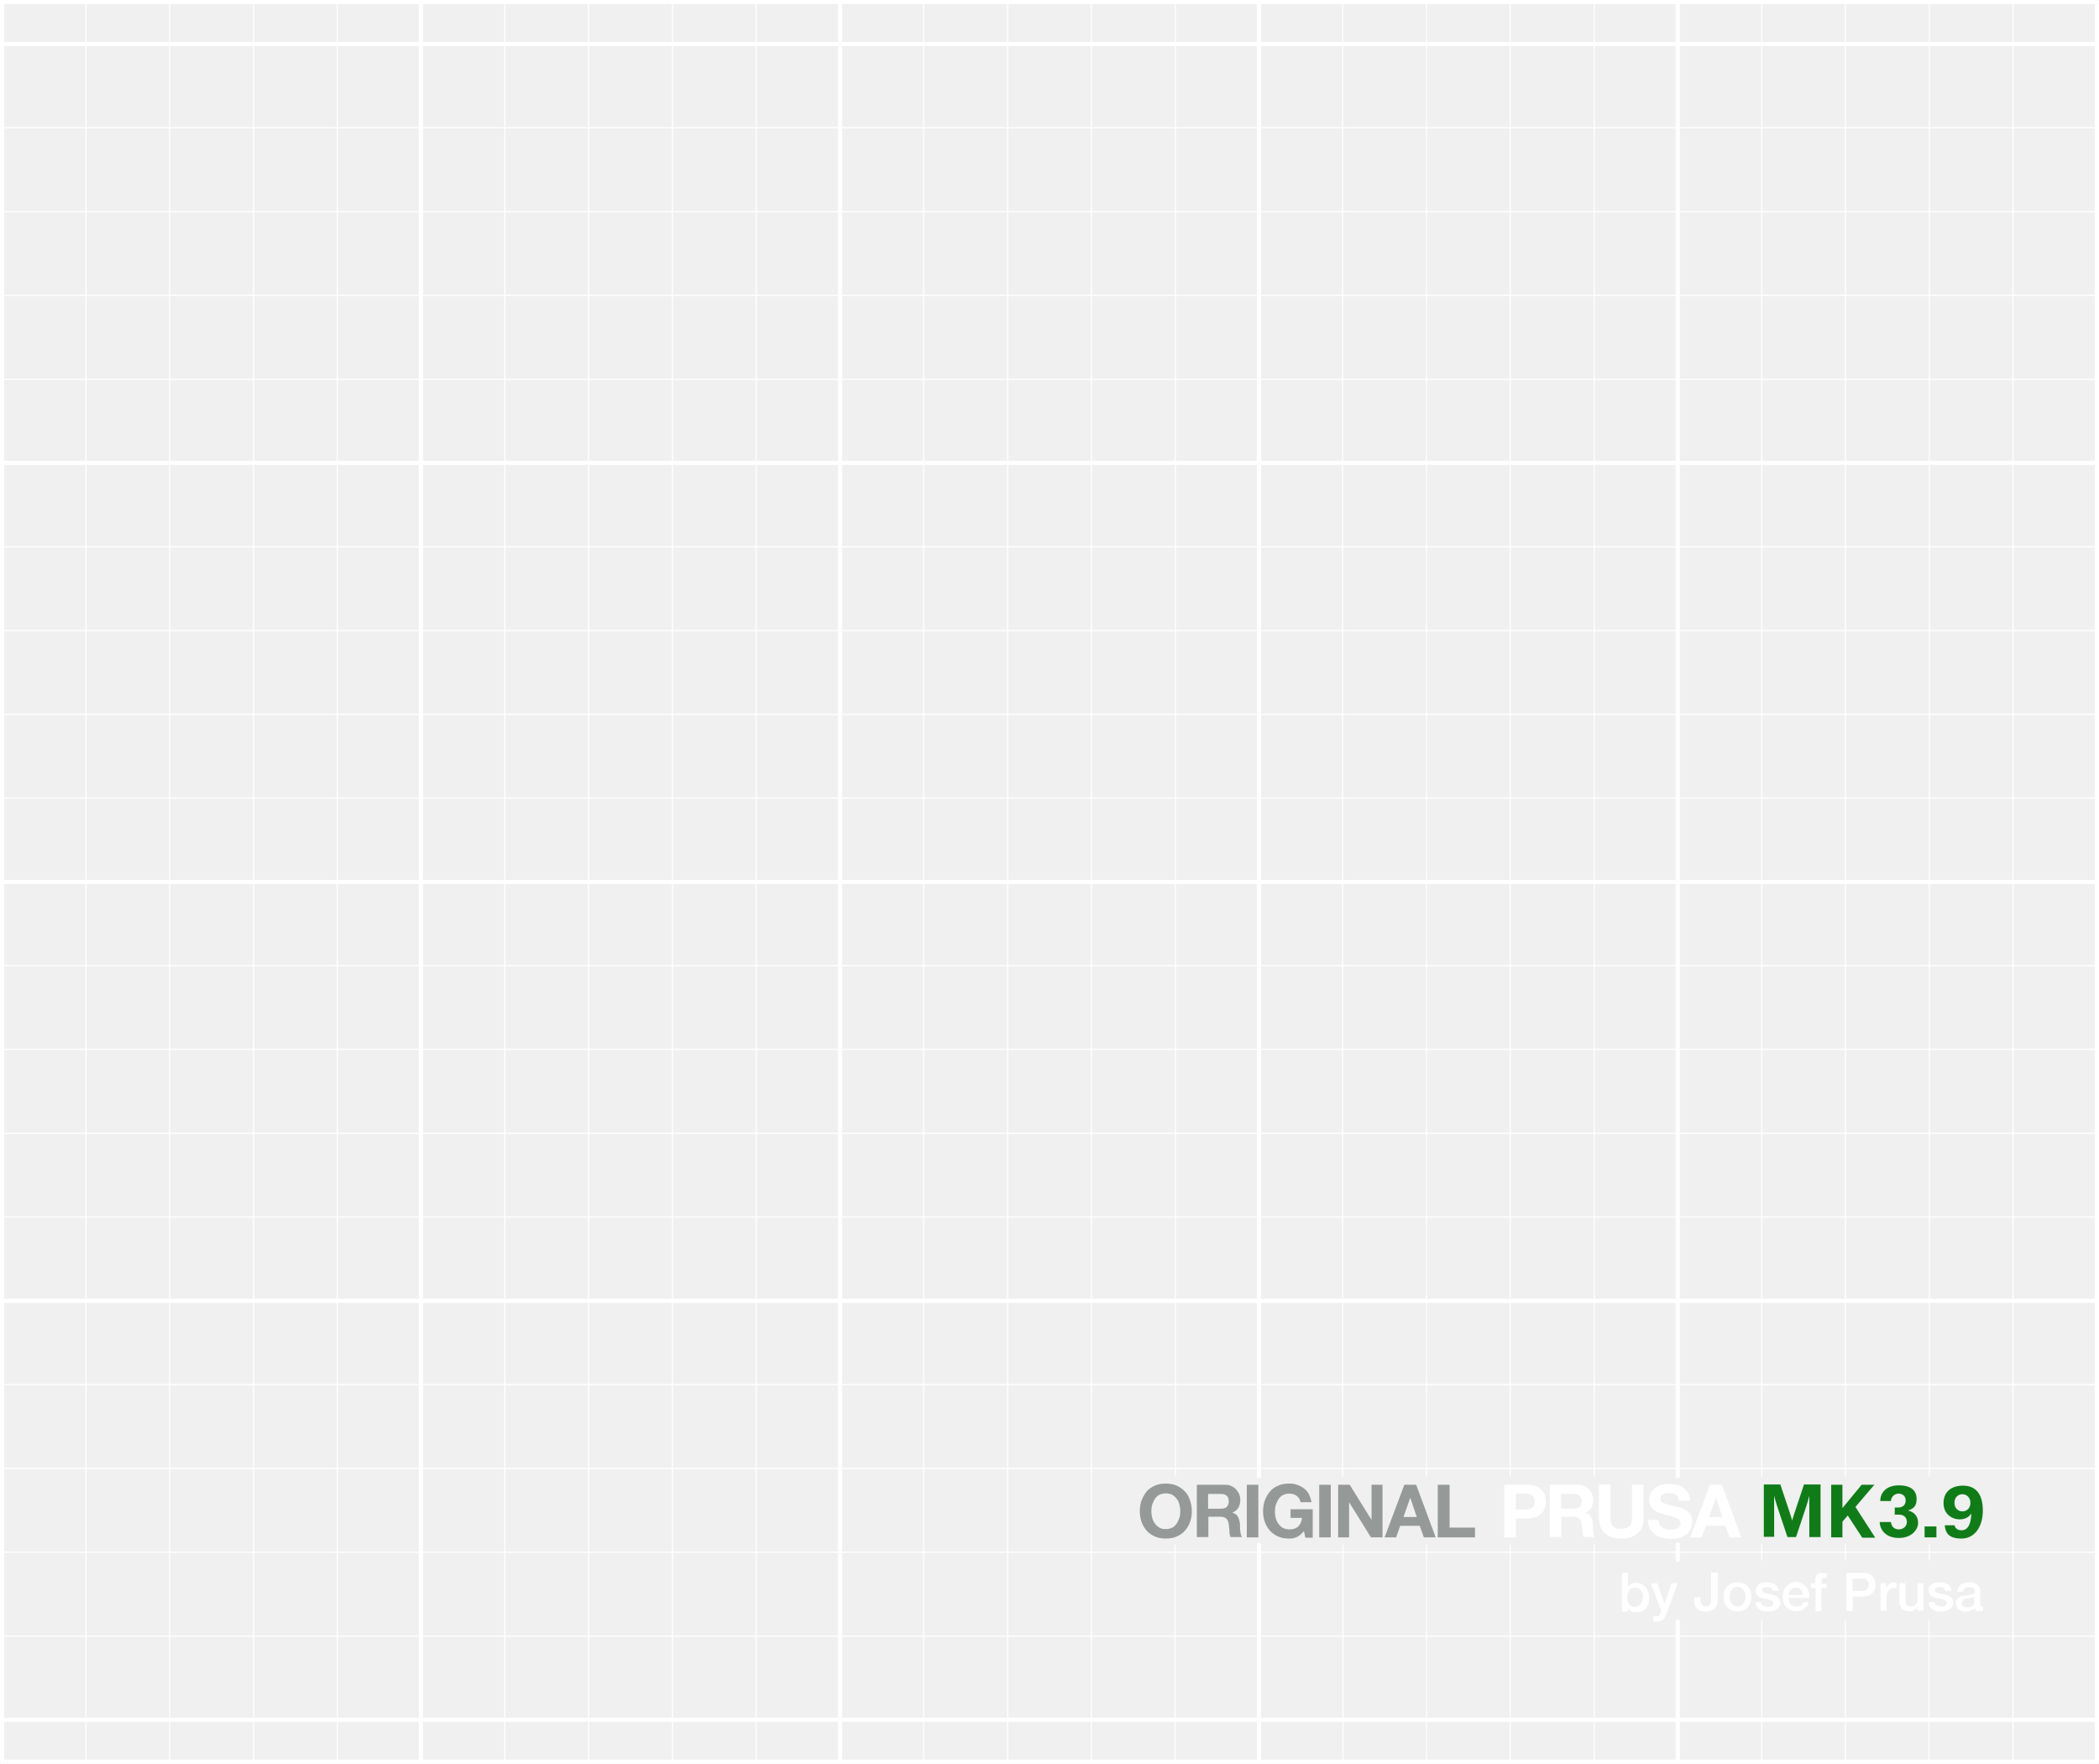
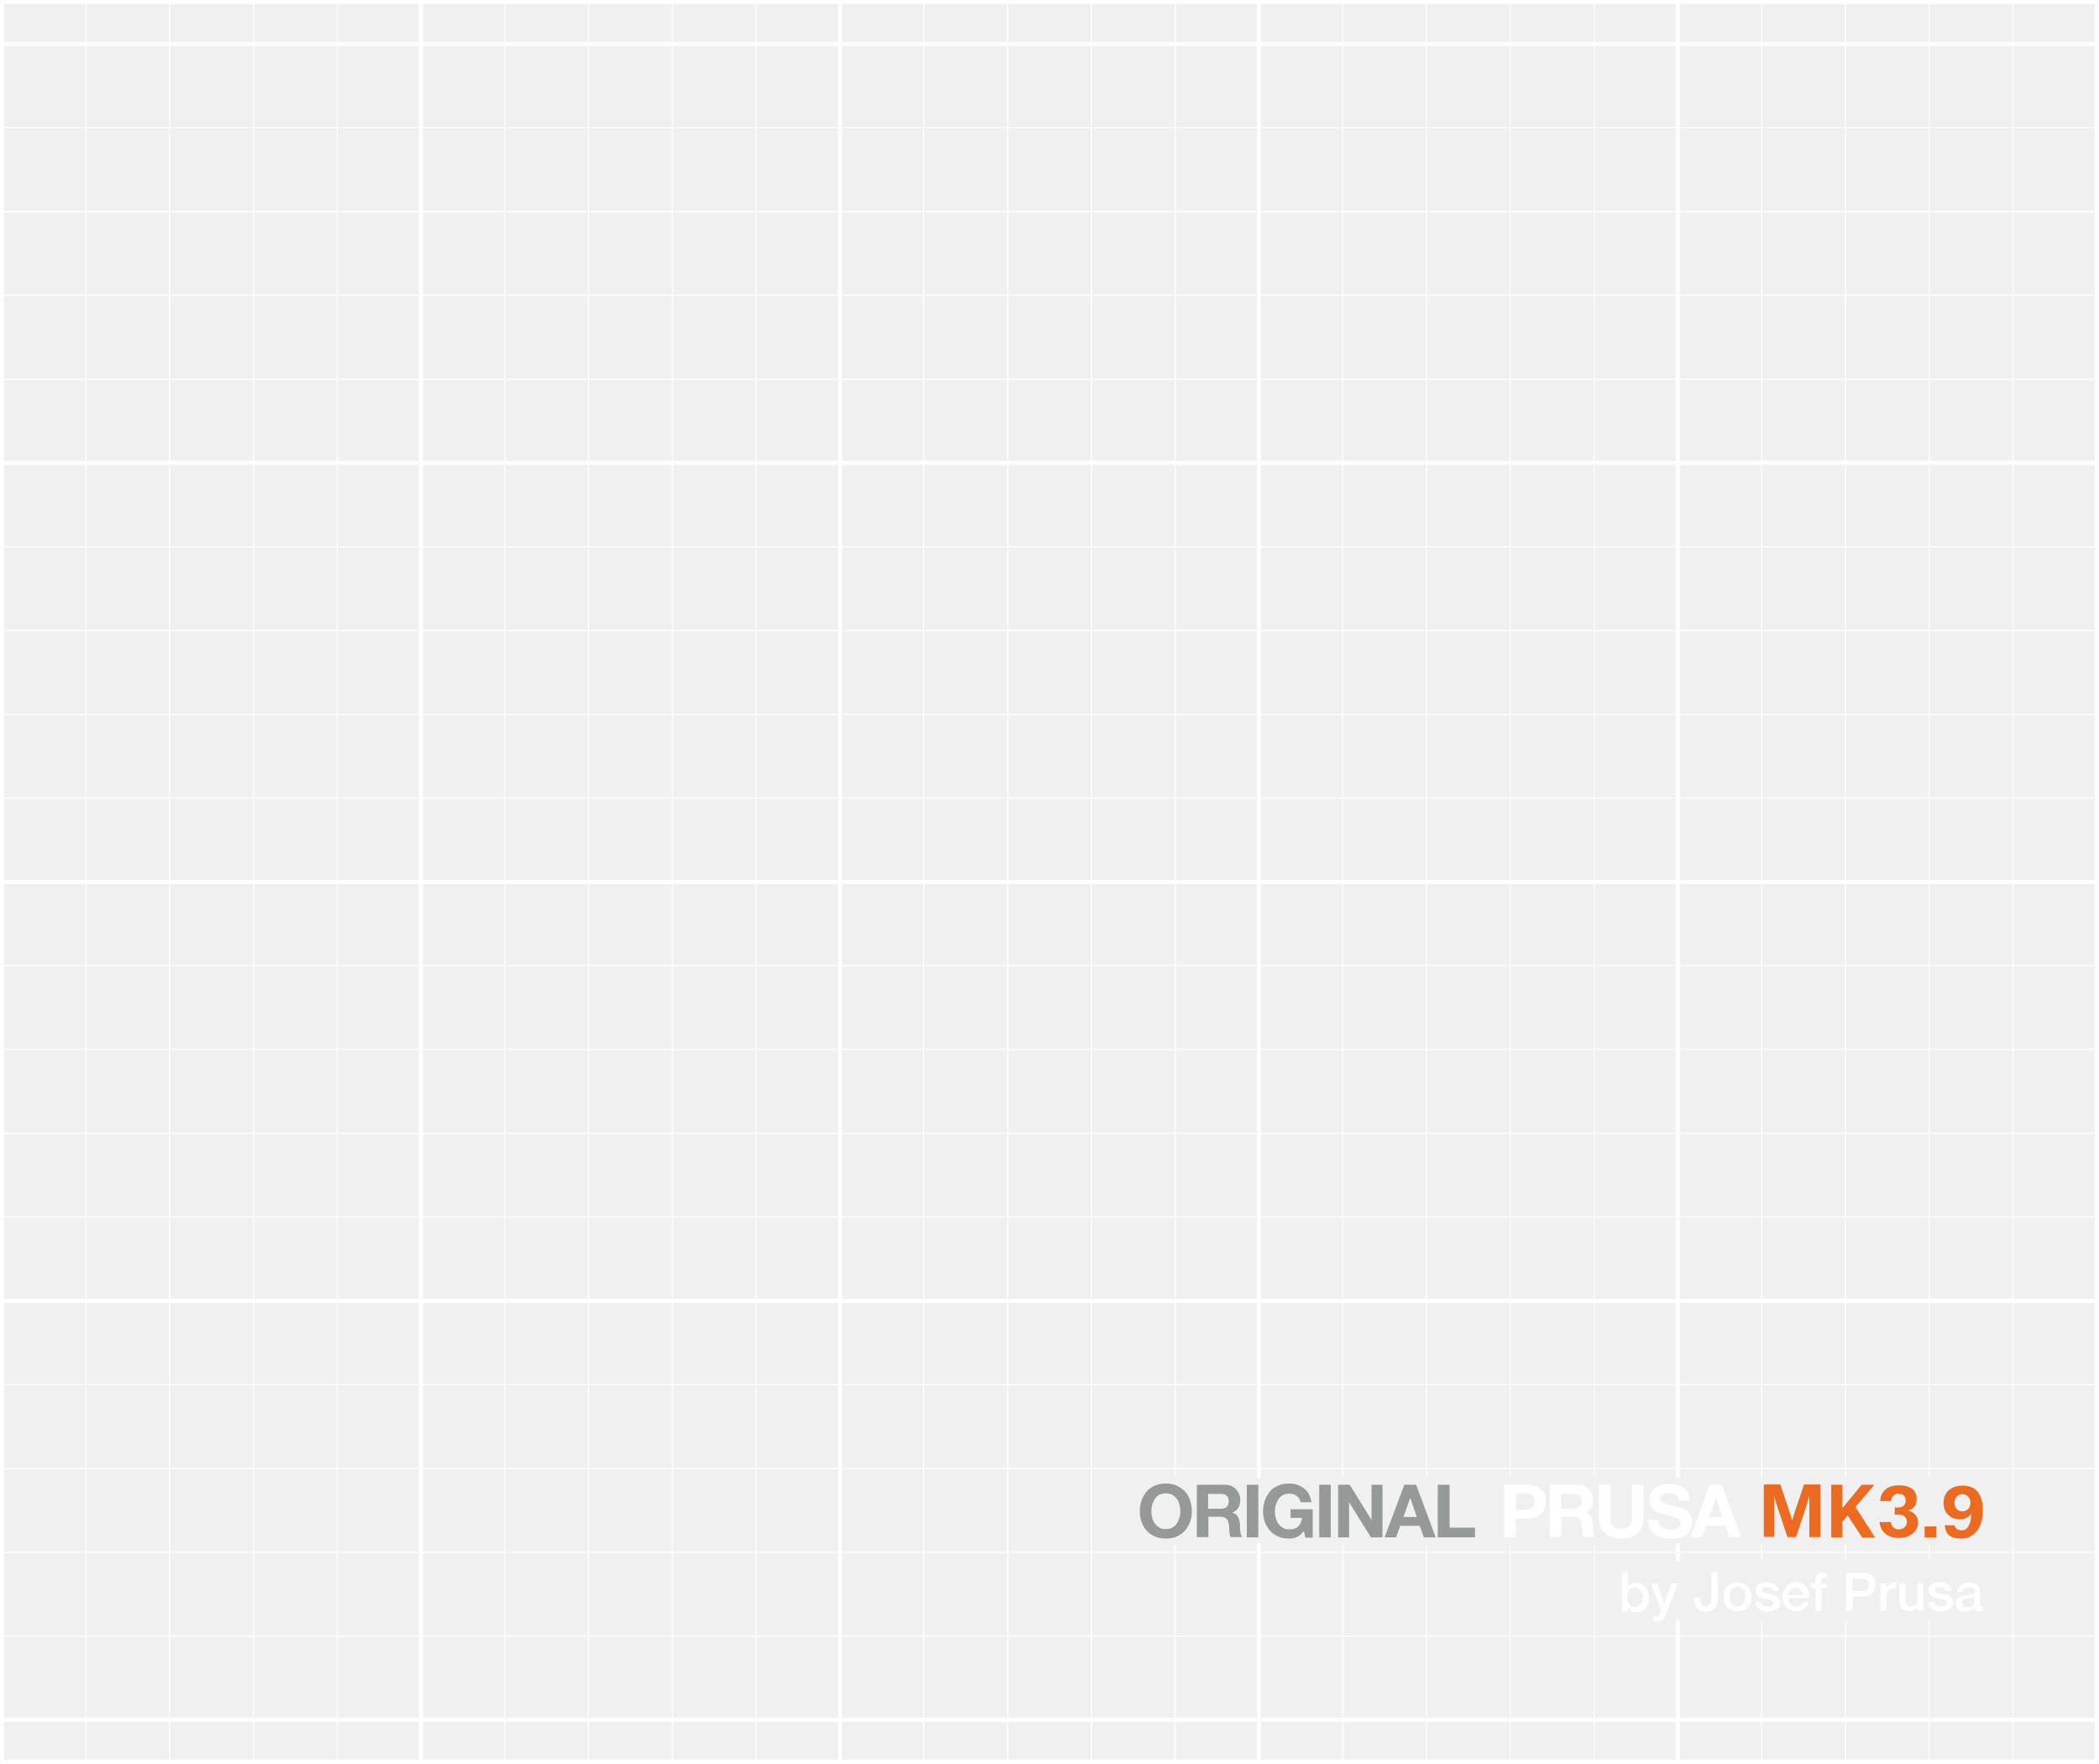
<svg xmlns="http://www.w3.org/2000/svg" id="svg3128" width="710.1" height="596.7" viewBox="0 0 710.1 596.7">
  <line id="line2794" x1=".7" y1=".7" x2=".7" y2="596" style="fill: none; stroke: #fff; stroke-linecap: round; stroke-linejoin: round; stroke-width: 1.4px;" />
  <line id="line2796" x1="142.4" y1=".7" x2="142.4" y2="595.6" style="fill: none; stroke: #fff; stroke-linecap: round; stroke-linejoin: round; stroke-width: 1.4px;" />
  <line id="line2798" x1="284.2" y1=".7" x2="284.2" y2="595.6" style="fill: none; stroke: #fff; stroke-linecap: round; stroke-linejoin: round; stroke-width: 1.4px;" />
  <line id="line2800" x1="709.4" y1="596" x2="709.4" y2=".7" style="fill: none; stroke: #fff; stroke-linecap: round; stroke-linejoin: round; stroke-width: 1.4px;" />
  <line id="line2802" x1="1.2" y1="581.8" x2="709.4" y2="581.8" style="fill: none; stroke: #fff; stroke-linecap: round; stroke-linejoin: round; stroke-width: 1.4px;" />
  <line id="line2804" x1=".7" y1="596" x2="709.4" y2="596" style="fill: none; stroke: #fff; stroke-linecap: round; stroke-linejoin: round; stroke-width: 1.4px;" />
  <line id="line2806" x1="1.2" y1="440.1" x2="709.4" y2="440.1" style="fill: none; stroke: #fff; stroke-linecap: round; stroke-linejoin: round; stroke-width: 1.4px;" />
  <line id="line2808" x1="1.2" y1="298.4" x2="709.4" y2="298.4" style="fill: none; stroke: #fff; stroke-linecap: round; stroke-linejoin: round; stroke-width: 1.4px;" />
  <line id="line2810" x1="1.2" y1="156.6" x2="709.4" y2="156.6" style="fill: none; stroke: #fff; stroke-linecap: round; stroke-linejoin: round; stroke-width: 1.4px;" />
  <line id="line2812" x1="1.2" y1="14.9" x2="709.4" y2="14.9" style="fill: none; stroke: #fff; stroke-linecap: round; stroke-linejoin: round; stroke-width: 1.4px;" />
  <line id="line2814" x1="709.4" y1=".7" x2=".7" y2=".7" style="fill: none; stroke: #fff; stroke-linecap: round; stroke-linejoin: round; stroke-width: 1.4px;" />
  <line id="line2816" x1="425.9" y1=".7" x2="425.9" y2="499.4" style="fill: none; stroke: #fff; stroke-linecap: round; stroke-linejoin: round; stroke-width: 1.4px;" />
  <line id="line2818" x1="425.9" y1="522.6" x2="425.9" y2="595.7" style="fill: none; stroke: #fff; stroke-linecap: round; stroke-linejoin: round; stroke-width: 1.4px;" />
  <line id="line2820" x1="567.6" y1=".7" x2="567.6" y2="499.4" style="fill: none; stroke: #fff; stroke-linecap: round; stroke-linejoin: round; stroke-width: 1.4px;" />
  <line id="line2822" x1="567.6" y1="522.5" x2="567.6" y2="527.7" style="fill: none; stroke: #fff; stroke-linecap: round; stroke-linejoin: round; stroke-width: 1.4px;" />
  <line id="line2824" x1="567.6" y1="548.6" x2="567.6" y2="595.4" style="fill: none; stroke: #fff; stroke-linecap: round; stroke-linejoin: round; stroke-width: 1.4px;" />
  <line id="line2826" x1="85.8" y1=".7" x2="85.8" y2="595.9" style="fill: none; stroke: #fff; stroke-linecap: round; stroke-linejoin: round; stroke-width: .4px;" />
  <line id="line2828" x1="114.1" y1=".7" x2="114.1" y2="595.9" style="fill: none; stroke: #fff; stroke-linecap: round; stroke-linejoin: round; stroke-width: .4px;" />
  <line id="line2830" x1="170.8" y1=".7" x2="170.8" y2="595.9" style="fill: none; stroke: #fff; stroke-linecap: round; stroke-linejoin: round; stroke-width: .4px;" />
  <line id="line2832" x1="199.1" y1=".7" x2="199.1" y2="595.9" style="fill: none; stroke: #fff; stroke-linecap: round; stroke-linejoin: round; stroke-width: .4px;" />
  <line id="line2834" x1="227.5" y1=".7" x2="227.5" y2="595.9" style="fill: none; stroke: #fff; stroke-linecap: round; stroke-linejoin: round; stroke-width: .4px;" />
  <line id="line2836" x1="255.8" y1=".7" x2="255.8" y2="595.9" style="fill: none; stroke: #fff; stroke-linecap: round; stroke-linejoin: round; stroke-width: .4px;" />
  <line id="line2838" x1="312.5" y1=".7" x2="312.5" y2="595.9" style="fill: none; stroke: #fff; stroke-linecap: round; stroke-linejoin: round; stroke-width: .4px;" />
  <line id="line2840" x1="340.9" y1=".7" x2="340.9" y2="595.9" style="fill: none; stroke: #fff; stroke-linecap: round; stroke-linejoin: round; stroke-width: .4px;" />
  <line id="line2842" x1="681" y1=".7" x2="681" y2="595.9" style="fill: none; stroke: #fff; stroke-linecap: round; stroke-linejoin: round; stroke-width: .4px;" />
  <line id="line2844" x1="29.1" y1=".7" x2="29.1" y2="595.9" style="fill: none; stroke: #fff; stroke-linecap: round; stroke-linejoin: round; stroke-width: .4px;" />
  <line id="line2846" x1="57.4" y1=".7" x2="57.4" y2="595.9" style="fill: none; stroke: #fff; stroke-linecap: round; stroke-linejoin: round; stroke-width: .4px;" />
  <line id="line2848" x1="1.5" y1="468.4" x2="709.4" y2="468.4" style="fill: none; stroke: #fff; stroke-linecap: round; stroke-linejoin: round; stroke-width: .4px;" />
  <line id="line2850" x1="1.5" y1="496.8" x2="709.4" y2="496.8" style="fill: none; stroke: #fff; stroke-linecap: round; stroke-linejoin: round; stroke-width: .4px;" />
  <line id="line2852" x1="1.5" y1="525.1" x2="709.4" y2="525.1" style="fill: none; stroke: #fff; stroke-linecap: round; stroke-linejoin: round; stroke-width: .4px;" />
  <line id="line2854" x1="1.5" y1="553.5" x2="709.4" y2="553.5" style="fill: none; stroke: #fff; stroke-linecap: round; stroke-linejoin: round; stroke-width: .4px;" />
  <line id="line2856" x1="1.5" y1="411.7" x2="709.4" y2="411.7" style="fill: none; stroke: #fff; stroke-linecap: round; stroke-linejoin: round; stroke-width: .4px;" />
  <line id="line2858" x1="1.5" y1="383.4" x2="709.4" y2="383.4" style="fill: none; stroke: #fff; stroke-linecap: round; stroke-linejoin: round; stroke-width: .4px;" />
  <line id="line2860" x1="1.5" y1="355" x2="709.4" y2="355" style="fill: none; stroke: #fff; stroke-linecap: round; stroke-linejoin: round; stroke-width: .4px;" />
  <line id="line2862" x1="1.5" y1="326.7" x2="709.4" y2="326.7" style="fill: none; stroke: #fff; stroke-linecap: round; stroke-linejoin: round; stroke-width: .4px;" />
  <line id="line2864" x1="1.5" y1="270" x2="709.4" y2="270" style="fill: none; stroke: #fff; stroke-linecap: round; stroke-linejoin: round; stroke-width: .4px;" />
  <line id="line2866" x1="1.5" y1="241.7" x2="709.4" y2="241.7" style="fill: none; stroke: #fff; stroke-linecap: round; stroke-linejoin: round; stroke-width: .4px;" />
  <line id="line2868" x1="1.5" y1="213.3" x2="709.4" y2="213.3" style="fill: none; stroke: #fff; stroke-linecap: round; stroke-linejoin: round; stroke-width: .4px;" />
  <line id="line2870" x1="1.5" y1="185" x2="709.4" y2="185" style="fill: none; stroke: #fff; stroke-linecap: round; stroke-linejoin: round; stroke-width: .4px;" />
  <line id="line2872" x1="1.5" y1="128.3" x2="709.4" y2="128.3" style="fill: none; stroke: #fff; stroke-linecap: round; stroke-linejoin: round; stroke-width: .4px;" />
  <line id="line2874" x1="1.5" y1="99.9" x2="709.4" y2="99.9" style="fill: none; stroke: #fff; stroke-linecap: round; stroke-linejoin: round; stroke-width: .4px;" />
  <line id="line2876" x1="1.5" y1="71.6" x2="709.4" y2="71.6" style="fill: none; stroke: #fff; stroke-linecap: round; stroke-linejoin: round; stroke-width: .4px;" />
  <line id="line2878" x1="1.5" y1="43.2" x2="709.4" y2="43.2" style="fill: none; stroke: #fff; stroke-linecap: round; stroke-linejoin: round; stroke-width: .4px;" />
  <line id="line2880" x1="369.2" y1=".7" x2="369.2" y2="522.6" style="fill: none; stroke: #fff; stroke-linecap: round; stroke-linejoin: round; stroke-width: .4px;" />
  <line id="line2882" x1="369.2" y1="522.6" x2="369.2" y2="595.7" style="fill: none; stroke: #fff; stroke-linecap: round; stroke-linejoin: round; stroke-width: .4px;" />
  <line id="line2884" x1="397.6" y1=".7" x2="397.6" y2="499.4" style="fill: none; stroke: #fff; stroke-linecap: round; stroke-linejoin: round; stroke-width: .4px;" />
  <line id="line2886" x1="397.5" y1="522.6" x2="397.5" y2="595.7" style="fill: none; stroke: #fff; stroke-linecap: round; stroke-linejoin: round; stroke-width: .4px;" />
  <line id="line2888" x1="454.2" y1=".7" x2="454.2" y2="499.4" style="fill: none; stroke: #fff; stroke-linecap: round; stroke-linejoin: round; stroke-width: .4px;" />
  <line id="line2890" x1="454.3" y1="522.6" x2="454.3" y2="595.6" style="fill: none; stroke: #fff; stroke-linecap: round; stroke-linejoin: round; stroke-width: .4px;" />
  <line id="line2892" x1="482.6" y1=".7" x2="482.6" y2="499.4" style="fill: none; stroke: #fff; stroke-linecap: round; stroke-linejoin: round; stroke-width: .4px;" />
  <line id="line2894" x1="482.6" y1="522.6" x2="482.6" y2="595.6" style="fill: none; stroke: #fff; stroke-linecap: round; stroke-linejoin: round; stroke-width: .4px;" />
  <line id="line2896" x1="510.9" y1=".7" x2="510.9" y2="499.4" style="fill: none; stroke: #fff; stroke-linecap: round; stroke-linejoin: round; stroke-width: .4px;" />
  <line id="line2898" x1="510.9" y1="522.6" x2="510.9" y2="595.6" style="fill: none; stroke: #fff; stroke-linecap: round; stroke-linejoin: round; stroke-width: .4px;" />
  <line id="line2900" x1="539.3" y1=".7" x2="539.3" y2="499.4" style="fill: none; stroke: #fff; stroke-linecap: round; stroke-linejoin: round; stroke-width: .4px;" />
  <line id="line2902" x1="539.3" y1="522.6" x2="539.3" y2="595.6" style="fill: none; stroke: #fff; stroke-linecap: round; stroke-linejoin: round; stroke-width: .4px;" />
  <line id="line2904" x1="596" y1=".7" x2="596" y2="499.4" style="fill: none; stroke: #fff; stroke-linecap: round; stroke-linejoin: round; stroke-width: .4px;" />
  <line id="line2906" x1="624.3" y1=".7" x2="624.3" y2="499.4" style="fill: none; stroke: #fff; stroke-linecap: round; stroke-linejoin: round; stroke-width: .4px;" />
  <line id="line2908" x1="652.7" y1=".7" x2="652.7" y2="499.4" style="fill: none; stroke: #fff; stroke-linecap: round; stroke-linejoin: round; stroke-width: .4px;" />
  <line id="line2910" x1="652.7" y1="522.5" x2="652.7" y2="527.7" style="fill: none; stroke: #fff; stroke-linecap: round; stroke-linejoin: round; stroke-width: .4px;" />
  <line id="line2912" x1="652.6" y1="548.4" x2="652.6" y2="596" style="fill: none; stroke: #fff; stroke-linecap: round; stroke-linejoin: round; stroke-width: .4px;" />
  <line id="line2914" x1="624.3" y1="522.5" x2="624.3" y2="527.7" style="fill: none; stroke: #fff; stroke-linecap: round; stroke-linejoin: round; stroke-width: .4px;" />
  <line id="line2916" x1="624.3" y1="548.4" x2="624.3" y2="596" style="fill: none; stroke: #fff; stroke-linecap: round; stroke-linejoin: round; stroke-width: .4px;" />
  <line id="line2918" x1="596" y1="522.5" x2="596" y2="527.7" style="fill: none; stroke: #fff; stroke-linecap: round; stroke-linejoin: round; stroke-width: .4px;" />
  <line id="line2920" x1="596" y1="548.4" x2="596" y2="596" style="fill: none; stroke: #fff; stroke-linecap: round; stroke-linejoin: round; stroke-width: .4px;" />
  <path id="path3098" d="m548.6,532.1h2.1v4.8h0c.1-.2.3-.4.5-.6.2-.2.4-.3.7-.5.2-.1.5-.2.8-.3.3,0,.5-.1.8,0,.7,0,1.3.1,1.9.4.5.2,1,.6,1.4,1.1.4.5.6,1,.8,1.6.2.6.3,1.3.3,1.9,0,.6,0,1.2-.2,1.8-.2.6-.4,1.1-.7,1.6-.7,1-1.8,1.5-3,1.5-.3,0-.6,0-1,0-.3,0-.6-.1-.9-.2-.3-.1-.5-.3-.8-.5-.2-.2-.4-.5-.6-.8h0v1.3h-2v-12.9Zm7.2,8.2c0-.4,0-.8-.2-1.2-.1-.4-.3-.7-.5-1-.2-.3-.5-.6-.8-.7-.3-.2-.7-.3-1.1-.3-.8,0-1.5.3-2,.9-.5.7-.7,1.6-.7,2.4,0,.4,0,.9.2,1.3.1.4.3.7.5,1,.2.3.5.5.8.7.3.2.7.3,1.1.2.4,0,.8,0,1.2-.3.3-.2.6-.4.8-.7.2-.3.4-.7.5-1,0-.4.1-.8.1-1.2Z" style="fill: #fff;" />
  <path id="path3100" d="m558.5,535.6h2.2l2.4,7h0l2.4-7h2.1l-3.6,9.8c-.2.4-.3.8-.5,1.2-.2.4-.4.7-.6,1-.2.3-.5.5-.9.7-.4.2-.9.3-1.3.3-.5,0-1,0-1.4-.1v-1.7h.5c.2,0,.3,0,.5,0,.2,0,.4,0,.6,0,.1,0,.3-.1.4-.3.1-.1.2-.3.3-.4,0-.2.1-.4.2-.5l.2-.7-3.5-9.2Z" style="fill: #fff;" />
  <path id="path3102" d="m581.1,540.8c0,.5,0,1.1-.1,1.6,0,.5-.3,1-.6,1.4-.3.4-.8.8-1.3,1-.7.3-1.5.4-2.2.4-.6,0-1.2,0-1.7-.3-.5-.2-.9-.5-1.2-.9-.3-.4-.6-.8-.7-1.3-.1-.5-.2-1.1-.2-1.6v-.7h2.2v.7c0,.6,0,1.2.4,1.7.3.4.9.7,1.4.6.3,0,.6,0,.9-.2.2-.1.4-.3.6-.5.1-.2.2-.5.3-.8,0-.4,0-.7,0-1.1v-8.8h2.2v8.7Z" style="fill: #fff;" />
  <path id="path3104" d="m587.8,545.1c-.7,0-1.4-.1-2-.4-.6-.2-1.1-.6-1.5-1-.4-.4-.7-1-.9-1.5-.2-.6-.3-1.3-.3-2,0-.7,0-1.4.3-2,.2-.6.5-1.1.9-1.5.4-.4.9-.8,1.5-1,1.3-.5,2.7-.5,4,0,.6.2,1.1.6,1.5,1,.4.4.7,1,.9,1.5.2.6.3,1.3.3,2,0,.7,0,1.4-.3,2-.2.6-.5,1.1-.9,1.5-.4.4-.9.8-1.5,1-.6.3-1.3.4-2,.4Zm0-1.6c.4,0,.8,0,1.2-.3.3-.2.6-.4.8-.8.2-.3.4-.7.5-1.1.1-.4.2-.8.2-1.2,0-.4,0-.8-.2-1.2,0-.4-.3-.7-.5-1-.2-.3-.5-.6-.8-.8-.7-.4-1.6-.4-2.4,0-.3.2-.6.4-.8.8-.2.3-.4.6-.5,1,0,.4-.1.8-.2,1.2,0,.4,0,.8.2,1.2,0,.4.3.7.5,1.1.2.3.5.6.8.8.4.2.8.3,1.2.3h0Z" style="fill: #fff;" />
  <path id="path3106" d="m595.7,541.9c0,.5.3,1,.7,1.3.4.2.9.4,1.4.4.2,0,.4,0,.7,0,.2,0,.5,0,.7-.2.2,0,.4-.2.5-.4.3-.4.2-.9,0-1.3-.2-.2-.4-.3-.7-.4-.3-.1-.7-.2-1-.3l-1.1-.2c-.4,0-.7-.2-1.1-.3-.4-.1-.7-.3-1-.5-.3-.2-.5-.5-.6-.9-.2-.4-.3-.8-.2-1.2,0-.5.1-.9.4-1.3.2-.3.6-.6.9-.8.4-.2.8-.4,1.3-.4.4,0,.9-.1,1.3-.1.5,0,.9,0,1.4.2.4,0,.8.3,1.2.5.4.2.7.5.9.9.2.4.4.9.4,1.3h-2.1c0-.4-.3-.8-.7-1-.4-.2-.8-.3-1.2-.2-.2,0-.3,0-.5,0-.2,0-.4,0-.6.1-.2,0-.3.2-.4.3-.1.1-.2.3-.2.5,0,.2,0,.5.3.6.2.2.4.3.7.4.3.1.7.2,1,.3l1.1.2c.4,0,.7.2,1.1.3.4.1.7.3,1,.5.3.2.5.5.7.8.2.4.3.8.3,1.2,0,.5-.1,1-.4,1.4-.3.4-.6.7-1,.9-.4.2-.9.4-1.3.5-.5.1-1,.2-1.5.2-.5,0-1.1,0-1.6-.2-.5-.1-.9-.3-1.3-.6-.4-.3-.7-.6-.9-1-.2-.4-.3-.9-.3-1.4h2Z" style="fill: #fff;" />
  <path id="path3108" d="m605.1,540.8c0,.3,0,.7.2,1,0,.3.3.6.5.9.2.3.5.5.8.6.4.2.7.2,1.1.2.5,0,1.1,0,1.5-.3.4-.3.7-.7.8-1.2h1.9c0,.5-.3.9-.6,1.3-.3.4-.6.7-1,1-.4.3-.8.5-1.2.6-.5.1-1,.2-1.5.2-.7,0-1.3-.1-1.9-.4-.5-.2-1-.6-1.4-1-.4-.4-.7-1-.9-1.5-.2-.6-.3-1.3-.3-2,0-.6.1-1.3.3-1.9.2-.6.5-1.1.9-1.6.8-1,2-1.5,3.3-1.5.7,0,1.4.1,2,.5.6.3,1.1.7,1.5,1.2.4.5.7,1.1.8,1.7.2.7.2,1.3.1,2h-6.9Zm4.8-1.3c0-.3,0-.6-.2-.9-.1-.3-.3-.6-.5-.8-.2-.2-.4-.4-.7-.5-.3-.1-.6-.2-.9-.2-.3,0-.7,0-1,.2-.3.1-.5.3-.8.5-.2.2-.4.5-.5.8-.1.3-.2.7-.2,1h4.8Z" style="fill: #fff;" />
  <path id="path3110" d="m612.6,535.6h1.5v-.8c0-.5,0-1,.2-1.4.1-.3.3-.6.6-.8.2-.2.5-.3.8-.4.3,0,.7-.1,1,0,.5,0,.9,0,1.4,0v1.6c-.1,0-.3,0-.4,0h-.5c-.3,0-.5,0-.7.2-.2.2-.3.5-.3.8v1h1.7v1.5h-1.7v7.8h-2v-7.8h-1.5v-1.5Z" style="fill: #fff;" />
  <path id="path3112" d="m624.5,532.1h5.7c.8,0,1.5.1,2.2.4.5.2,1,.6,1.3,1,.3.4.5.8.6,1.3.1.4.2.9.2,1.3,0,.4,0,.9-.2,1.3-.1.5-.3.9-.6,1.3-.4.4-.8.8-1.3,1-.7.3-1.5.4-2.2.4h-3.4v4.9h-2.2v-12.9Zm2.2,6.1h3.3c.3,0,.5,0,.8-.1.3,0,.5-.2.7-.3.2-.2.4-.4.5-.7.1-.3.2-.7.2-1,0-.3,0-.7-.2-1-.2-.5-.7-.9-1.2-1-.3,0-.6,0-.8,0h-3.3v4.2Z" style="fill: #fff;" />
  <path id="path3114" d="m636.2,535.6h1.9v1.8h0c0-.3.2-.5.4-.7.2-.2.4-.5.6-.7.2-.2.5-.4.8-.5.3-.1.6-.2.9-.2h.8v2h-.4c-.1,0-.3,0-.5,0-.7,0-1.3.3-1.8.8-.2.3-.4.6-.5,1-.1.4-.2.9-.2,1.4v4.4h-2v-9.3Z" style="fill: #fff;" />
  <path id="path3116" d="m650.7,544.9h-2v-1.3h0c-.3.5-.7.9-1.1,1.1-.5.3-1,.4-1.5.4-1,0-1.9-.2-2.7-.9-.6-.8-.9-1.8-.8-2.7v-5.9h2v5.7c0,.6.1,1.2.5,1.7.3.3.8.5,1.3.5.4,0,.7,0,1.1-.2.3-.1.5-.3.7-.5.2-.2.3-.5.4-.8,0-.3.1-.7.1-1v-5.4h2v9.3Z" style="fill: #fff;" />
  <path id="path3118" d="m654.4,541.9c0,.5.3,1,.7,1.2.4.2.9.4,1.4.4.2,0,.4,0,.7,0,.2,0,.5,0,.7-.2.2,0,.4-.2.5-.4.1-.2.2-.4.2-.6,0-.2-.1-.5-.3-.7-.2-.2-.4-.3-.7-.4-.3-.1-.7-.2-1-.3l-1.1-.2c-.4,0-.7-.2-1.1-.3-.4-.1-.7-.3-1-.5-.3-.2-.5-.5-.7-.8-.2-.4-.3-.8-.3-1.2,0-.5.1-.9.4-1.3.2-.3.6-.6.9-.8.4-.2.8-.4,1.3-.4.4,0,.9-.1,1.3-.1.5,0,.9,0,1.4.2.4.1.8.3,1.2.5.4.2.7.5.9.9.2.4.4.9.4,1.3h-2.1c0-.4-.3-.8-.7-1-.4-.2-.8-.3-1.2-.2-.2,0-.3,0-.5,0-.2,0-.4,0-.5.1-.2,0-.3.2-.4.3-.1.1-.2.3-.2.5,0,.2,0,.5.3.6.2.2.4.3.7.4.3.1.7.2,1,.3l1.1.2c.4,0,.7.2,1.1.3.4.1.7.3,1,.5.3.2.5.5.7.8.2.4.3.8.3,1.2,0,.5-.1,1-.4,1.4-.3.4-.6.7-1,.9-.4.2-.9.4-1.3.5-.5.1-1,.2-1.5.2-.6,0-1.1,0-1.6-.2-.5-.1-.9-.3-1.3-.6-.4-.3-.7-.6-.9-1-.2-.4-.3-.9-.3-1.4h2.1Z" style="fill: #fff;" />
  <path id="path3120" d="m670,542.8c0,.2,0,.4,0,.5,0,.1.2.2.4.2h.5v1.4h-.3c0,0-.3.2-.3.2h-.4c-.1,0-.2,0-.3,0-.3,0-.7,0-1-.2-.3-.2-.5-.5-.5-.9-.4.4-.9.7-1.5.9-.6.2-1.1.3-1.7.3-.4,0-.8,0-1.2-.2-.4-.1-.7-.3-1-.5-.3-.2-.5-.5-.7-.8-.2-.4-.3-.8-.3-1.2,0-.5,0-1,.3-1.4.2-.3.5-.6.8-.8.4-.2.7-.4,1.2-.4.4,0,.9-.2,1.3-.2.3,0,.7-.1,1.1-.2.3,0,.6,0,.9-.2.2,0,.4-.2.6-.3.2-.2.2-.4.2-.7,0-.2,0-.5-.2-.7-.1-.2-.3-.3-.5-.4-.2,0-.4-.2-.6-.2-.2,0-.4,0-.7,0-.5,0-1,.1-1.4.4-.4.3-.6.7-.6,1.1h-2c0-.5.2-1,.4-1.5.3-.4.6-.7,1-1,.4-.2.9-.4,1.3-.5.5-.1,1-.2,1.5-.2.5,0,.9,0,1.3.2.4,0,.8.2,1.2.5.3.2.6.5.8.8.2.4.3.8.3,1.2v4.8Zm-2.1-2.6c-.3.2-.7.3-1.2.4-.5,0-.9.1-1.4.2-.2,0-.4,0-.6.2-.2,0-.4.1-.5.3-.2.1-.3.3-.4.5,0,.2-.1.4-.1.7,0,.2,0,.4.2.6.1.2.3.3.5.4.2,0,.4.2.6.2.2,0,.4,0,.6,0,.2,0,.5,0,.7,0,.3,0,.5-.2.8-.3.2-.1.4-.3.6-.5.2-.2.2-.5.2-.8v-1.5Z" style="fill: #fff;" />
  <g>
-     <path d="m596.7,502.2h5.6l3.2,9.6c.5,1.5.8,2.6.8,2.6h0s.3-1.1.8-2.6l3.2-9.6h5.6v17.8h-3.8v-14h0s-.4,1.7-1.1,3.8l-3.4,10.2h-2.9l-3.4-10.2c-.7-2.1-1.1-3.8-1.1-3.8h0v13.9h-3.5v-17.8Z" style="fill: #107C18;" />
-     <path d="m623.3,520.1h-3.8v-17.8h3.8v7.9l6.5-7.9h4.3l-6.4,7.5,6.7,10.4h-4.4l-4.9-7.5-1.8,2.1v5.4Z" style="fill: #107C18;" />
-     <path d="m641,512.6v-2.6h1.2c1.5,0,2.5-.9,2.5-2.4s-1.1-2.3-2.4-2.3-2.5,1-2.6,2.5h-3.6c0-2.6,1.8-5.3,6.3-5.3s6,2.1,6,4.6-1.1,3.3-2.9,3.9h0c2,.5,3.4,1.9,3.4,4.2s-2.2,5.1-6.5,5.1-6.4-2.6-6.5-5.4h3.8c.2,1.7,1.3,2.5,2.7,2.5s2.7-1,2.7-2.5-1-2.5-2.7-2.5h-1.5Z" style="fill: #107C18;" />
-     <path d="m651.1,516.4h4v3.7h-4v-3.7Z" style="fill: #107C18;" />
-     <path d="m661.2,515.9c.2,1.2,1.2,1.8,2.4,1.8,2.1,0,3.2-2,3.3-5.7h0c-.7,1.2-2.1,2-3.9,2-2.8,0-5.5-1.9-5.5-5.5s2.4-5.9,6.6-5.9,6.7,2.7,6.7,8.4-2.9,9.5-7.2,9.5-5.4-1.8-5.7-4.5h3.4Zm0-7.5c0,1.9,1.3,2.9,2.7,2.9s2.7-1,2.7-2.9-1.4-2.9-2.7-2.9-2.7.9-2.7,2.9Z" style="fill: #107C18;" />
+     <path d="m596.7,502.2h5.6l3.2,9.6c.5,1.5.8,2.6.8,2.6h0s.3-1.1.8-2.6l3.2-9.6h5.6v17.8h-3.8v-14h0s-.4,1.7-1.1,3.8l-3.4,10.2h-2.9l-3.4-10.2c-.7-2.1-1.1-3.8-1.1-3.8h0v13.9h-3.5v-17.8Z" style="fill: #ed6b21;" />
+     <path d="m623.3,520.1h-3.8v-17.8h3.8v7.9l6.5-7.9h4.3l-6.4,7.5,6.7,10.4h-4.4l-4.9-7.5-1.8,2.1v5.4Z" style="fill: #ed6b21;" />
+     <path d="m641,512.6v-2.6h1.2c1.5,0,2.5-.9,2.5-2.4s-1.1-2.3-2.4-2.3-2.5,1-2.6,2.5h-3.6c0-2.6,1.8-5.3,6.3-5.3s6,2.1,6,4.6-1.1,3.3-2.9,3.9h0c2,.5,3.4,1.9,3.4,4.2s-2.2,5.1-6.5,5.1-6.4-2.6-6.5-5.4h3.8c.2,1.7,1.3,2.5,2.7,2.5s2.7-1,2.7-2.5-1-2.5-2.7-2.5h-1.5Z" style="fill: #ed6b21;" />
+     <path d="m651.1,516.4h4v3.7h-4v-3.7Z" style="fill: #ed6b21;" />
+     <path d="m661.2,515.9c.2,1.2,1.2,1.8,2.4,1.8,2.1,0,3.2-2,3.3-5.7h0c-.7,1.2-2.1,2-3.9,2-2.8,0-5.5-1.9-5.5-5.5s2.4-5.9,6.6-5.9,6.7,2.7,6.7,8.4-2.9,9.5-7.2,9.5-5.4-1.8-5.7-4.5h3.4Zm0-7.5c0,1.9,1.3,2.9,2.7,2.9s2.7-1,2.7-2.9-1.4-2.9-2.7-2.9-2.7.9-2.7,2.9Z" style="fill: #ed6b21;" />
  </g>
  <g>
    <path d="m385.6,511.3c0-1.3.2-2.6.6-3.7s1-2.1,1.7-3c.7-.9,1.7-1.5,2.8-2,1.1-.5,2.3-.7,3.7-.7s2.6.2,3.7.7c1.1.5,2,1.2,2.8,2s1.3,1.8,1.7,3,.6,2.4.6,3.7-.2,2.5-.6,3.6-1,2.1-1.7,2.9c-.7.8-1.7,1.5-2.8,2-1.1.5-2.3.7-3.7.7s-2.6-.2-3.7-.7c-1.1-.5-2-1.1-2.8-2-.7-.8-1.3-1.8-1.7-2.9-.4-1.1-.6-2.3-.6-3.6Zm3.9,0c0,.7.1,1.5.3,2.2.2.7.4,1.3.9,1.9.4.6.9,1,1.5,1.4s1.4.5,2.2.5,1.6-.2,2.2-.5,1.1-.8,1.5-1.4c.4-.6.6-1.2.9-1.9.2-.7.3-1.4.3-2.2s-.1-1.5-.3-2.3c-.2-.7-.4-1.4-.9-1.9-.4-.6-.9-1-1.5-1.4-.6-.3-1.4-.5-2.2-.5s-1.6.2-2.2.5c-.6.3-1.1.8-1.5,1.4s-.6,1.2-.9,1.9c-.2.7-.3,1.5-.3,2.3Z" style="fill: #959998;" />
    <path d="m404.8,502.3h9.6c.8,0,1.5.1,2.1.4.6.3,1.2.6,1.6,1.1.4.4.8,1,1.1,1.6.2.6.4,1.2.4,1.9,0,1.1-.2,1.9-.6,2.7-.4.7-1.2,1.4-2.1,1.7h0c.5.2.9.4,1.2.6s.6.6.8,1c.2.4.3.8.4,1.2s.2.9.2,1.3,0,.6,0,1,0,.8.1,1.2c0,.4.1.8.2,1.1.1.4.2.7.4.9h-3.9c-.1-.3-.2-.6-.3-.9,0-.3-.1-.7-.1-1.1s0-.7-.1-1.2c0-.4,0-.7-.1-1.1-.1-.9-.4-1.6-.9-2s-1.1-.6-2.1-.6h-3.9v6.9h-3.9v-17.7Zm3.9,8.1h4.3c.9,0,1.6-.2,2-.6.4-.4.7-1.1.7-1.9s-.2-1.5-.7-1.9-1.1-.6-2-.6h-4.3v5Z" style="fill: #959998;" />
    <path d="m421.8,502.3h3.9v17.8h-3.9v-17.8Z" style="fill: #959998;" />
    <path d="m441,518.1c-.7.9-1.5,1.5-2.3,1.9s-1.7.5-2.6.5c-1.4,0-2.6-.2-3.7-.7-1.1-.5-2-1.1-2.8-2-.7-.8-1.3-1.8-1.7-2.9-.4-1.1-.6-2.3-.6-3.6s.2-2.6.6-3.7,1-2.1,1.7-3c.7-.9,1.7-1.5,2.8-2,1.1-.5,2.3-.7,3.7-.7s1.8.1,2.7.4c.9.3,1.6.7,2.3,1.2s1.3,1.2,1.7,2,.7,1.7.9,2.7h-3.7c-.2-1-.7-1.7-1.4-2.2s-1.5-.7-2.4-.7-1.6.2-2.2.5-1.1.8-1.5,1.4c-.4.6-.6,1.2-.9,1.9-.2.7-.3,1.5-.3,2.3s.1,1.5.3,2.2c.2.7.4,1.3.9,1.9.4.6.9,1,1.5,1.4.6.3,1.4.5,2.2.5,1.3,0,2.3-.3,3-1s1.1-1.6,1.3-2.9h-3.9v-2.9h7.5v9.6h-2.5l-.4-2Z" style="fill: #959998;" />
    <path d="m446.3,502.3h3.9v17.8h-3.9v-17.8Z" style="fill: #959998;" />
    <path d="m452.7,502.3h3.9l7.4,11.9h0v-11.9h3.7v17.8h-3.9l-7.4-11.9h0v11.9h-3.7v-17.8Z" style="fill: #959998;" />
    <path d="m475.1,502.3h4l6.6,17.8h-4l-1.4-3.9h-6.6l-1.4,3.9h-3.9l6.7-17.8Zm-.4,10.9h4.6l-2.2-6.5h0l-2.3,6.5Z" style="fill: #959998;" />
    <path d="m486.5,502.3h3.9v14.5h8.6v3.3h-12.6v-17.8h0Z" style="fill: #959998;" />
  </g>
  <g>
    <path d="m508.9,502.3h8c1.1,0,2.1.2,2.8.5s1.4.7,1.9,1.3c.5.5.9,1.2,1.1,1.8.2.7.3,1.4.3,2.1s-.1,1.4-.3,2.1-.6,1.3-1.1,1.8c-.5.5-1.1,1-1.9,1.3s-1.7.5-2.8.5h-4.1v6.4h-3.9v-17.8Zm3.9,8.4h3c.4,0,.9,0,1.3-.1.4,0,.8-.2,1.1-.4.3-.2.6-.5.7-.8.2-.3.3-.8.3-1.4s-.1-1-.3-1.4c-.2-.3-.4-.6-.7-.8-.3-.2-.7-.3-1.1-.4s-.9-.1-1.3-.1h-3v5.3Z" style="fill: #fff;" />
    <path d="m524.2,502.3h9.6c.8,0,1.5.1,2.1.4.6.3,1.2.6,1.6,1.1.4.4.8,1,1.1,1.6.2.6.4,1.2.4,1.9,0,1.1-.2,1.9-.6,2.7-.4.7-1.2,1.4-2.1,1.7h0c.5.2.9.4,1.2.6s.6.6.8,1c.2.4.3.8.4,1.2s.2.9.2,1.3,0,.6,0,1,0,.8.1,1.2c0,.4.1.8.2,1.1.1.4.2.7.4.9h-3.9c-.1-.3-.2-.6-.3-.9,0-.3-.1-.7-.1-1.1s0-.7-.1-1.2c0-.4,0-.7-.1-1.1-.1-.9-.4-1.6-.9-2s-1.1-.6-2.1-.6h-3.9v6.9h-3.9v-17.7Zm3.9,8.1h4.3c.9,0,1.5-.2,2-.6.4-.4.7-1.1.7-1.9s-.2-1.5-.7-1.9-1.1-.6-2-.6h-4.3v5Z" style="fill: #fff;" />
    <path d="m556.1,513.3c0,2.4-.7,4.2-2,5.4-1.4,1.2-3.2,1.8-5.6,1.8s-4.3-.6-5.6-1.8c-1.3-1.2-2-3-2-5.4v-11.1h3.9v11.1c0,.5,0,1,.1,1.4,0,.5.3.9.5,1.3.3.4.6.6,1.1.9.5.2,1.1.3,1.9.3,1.4,0,2.3-.3,2.9-.9s.8-1.6.8-2.9v-11.1h3.9v11h0Z" style="fill: #fff;" />
    <path d="m561.1,514.2c0,.6.1,1.1.3,1.5.2.4.5.7.9,1s.8.4,1.3.6,1,.2,1.5.2.7,0,1.1-.1.8-.2,1.1-.3.6-.4.9-.7c.2-.3.3-.6.3-1.1s-.2-.9-.5-1.2-.7-.5-1.2-.7c-.5-.2-1.1-.4-1.7-.5s-1.3-.3-1.9-.5c-.7-.2-1.3-.4-1.9-.6-.6-.2-1.2-.5-1.7-.9s-.9-.9-1.2-1.4c-.3-.6-.5-1.3-.5-2.1s.2-1.7.6-2.4.9-1.2,1.5-1.7,1.4-.8,2.1-1,1.6-.3,2.4-.3,1.8.1,2.7.3,1.6.5,2.3,1,1.2,1.1,1.6,1.8.6,1.6.6,2.6h-3.8c0-.5-.1-1-.3-1.3s-.4-.6-.7-.8-.7-.3-1.1-.4-.9-.1-1.3-.1-.6,0-1,.1c-.3,0-.6.2-.9.3-.3.2-.5.4-.6.6s-.2.6-.2.9,0,.6.2.9c.1.2.4.4.8.6s.9.4,1.6.5c.7.2,1.6.4,2.7.7.2,0,.5.1.9.2.3.1.7.2,1.1.4.4.2.8.4,1.2.6.4.2.7.5,1.1.9.3.4.6.8.8,1.3.2.5.3,1.1.3,1.8s-.2,1.6-.5,2.3c-.3.7-.8,1.3-1.4,1.8s-1.4.9-2.3,1.2c-.9.3-2,.4-3.2.4s-1.9-.1-2.9-.4-1.7-.6-2.4-1.2-1.3-1.2-1.7-2c-.4-.8-.6-1.7-.6-2.8h3.8Z" style="fill: #fff;" />
    <path d="m578.5,502.3h4l6.6,17.8h-4l-1.4-3.9h-6.6l-1.4,3.9h-3.9l6.7-17.8Zm-.4,10.9h4.6l-2.2-6.5h0l-2.3,6.5Z" style="fill: #fff;" />
  </g>
</svg>
